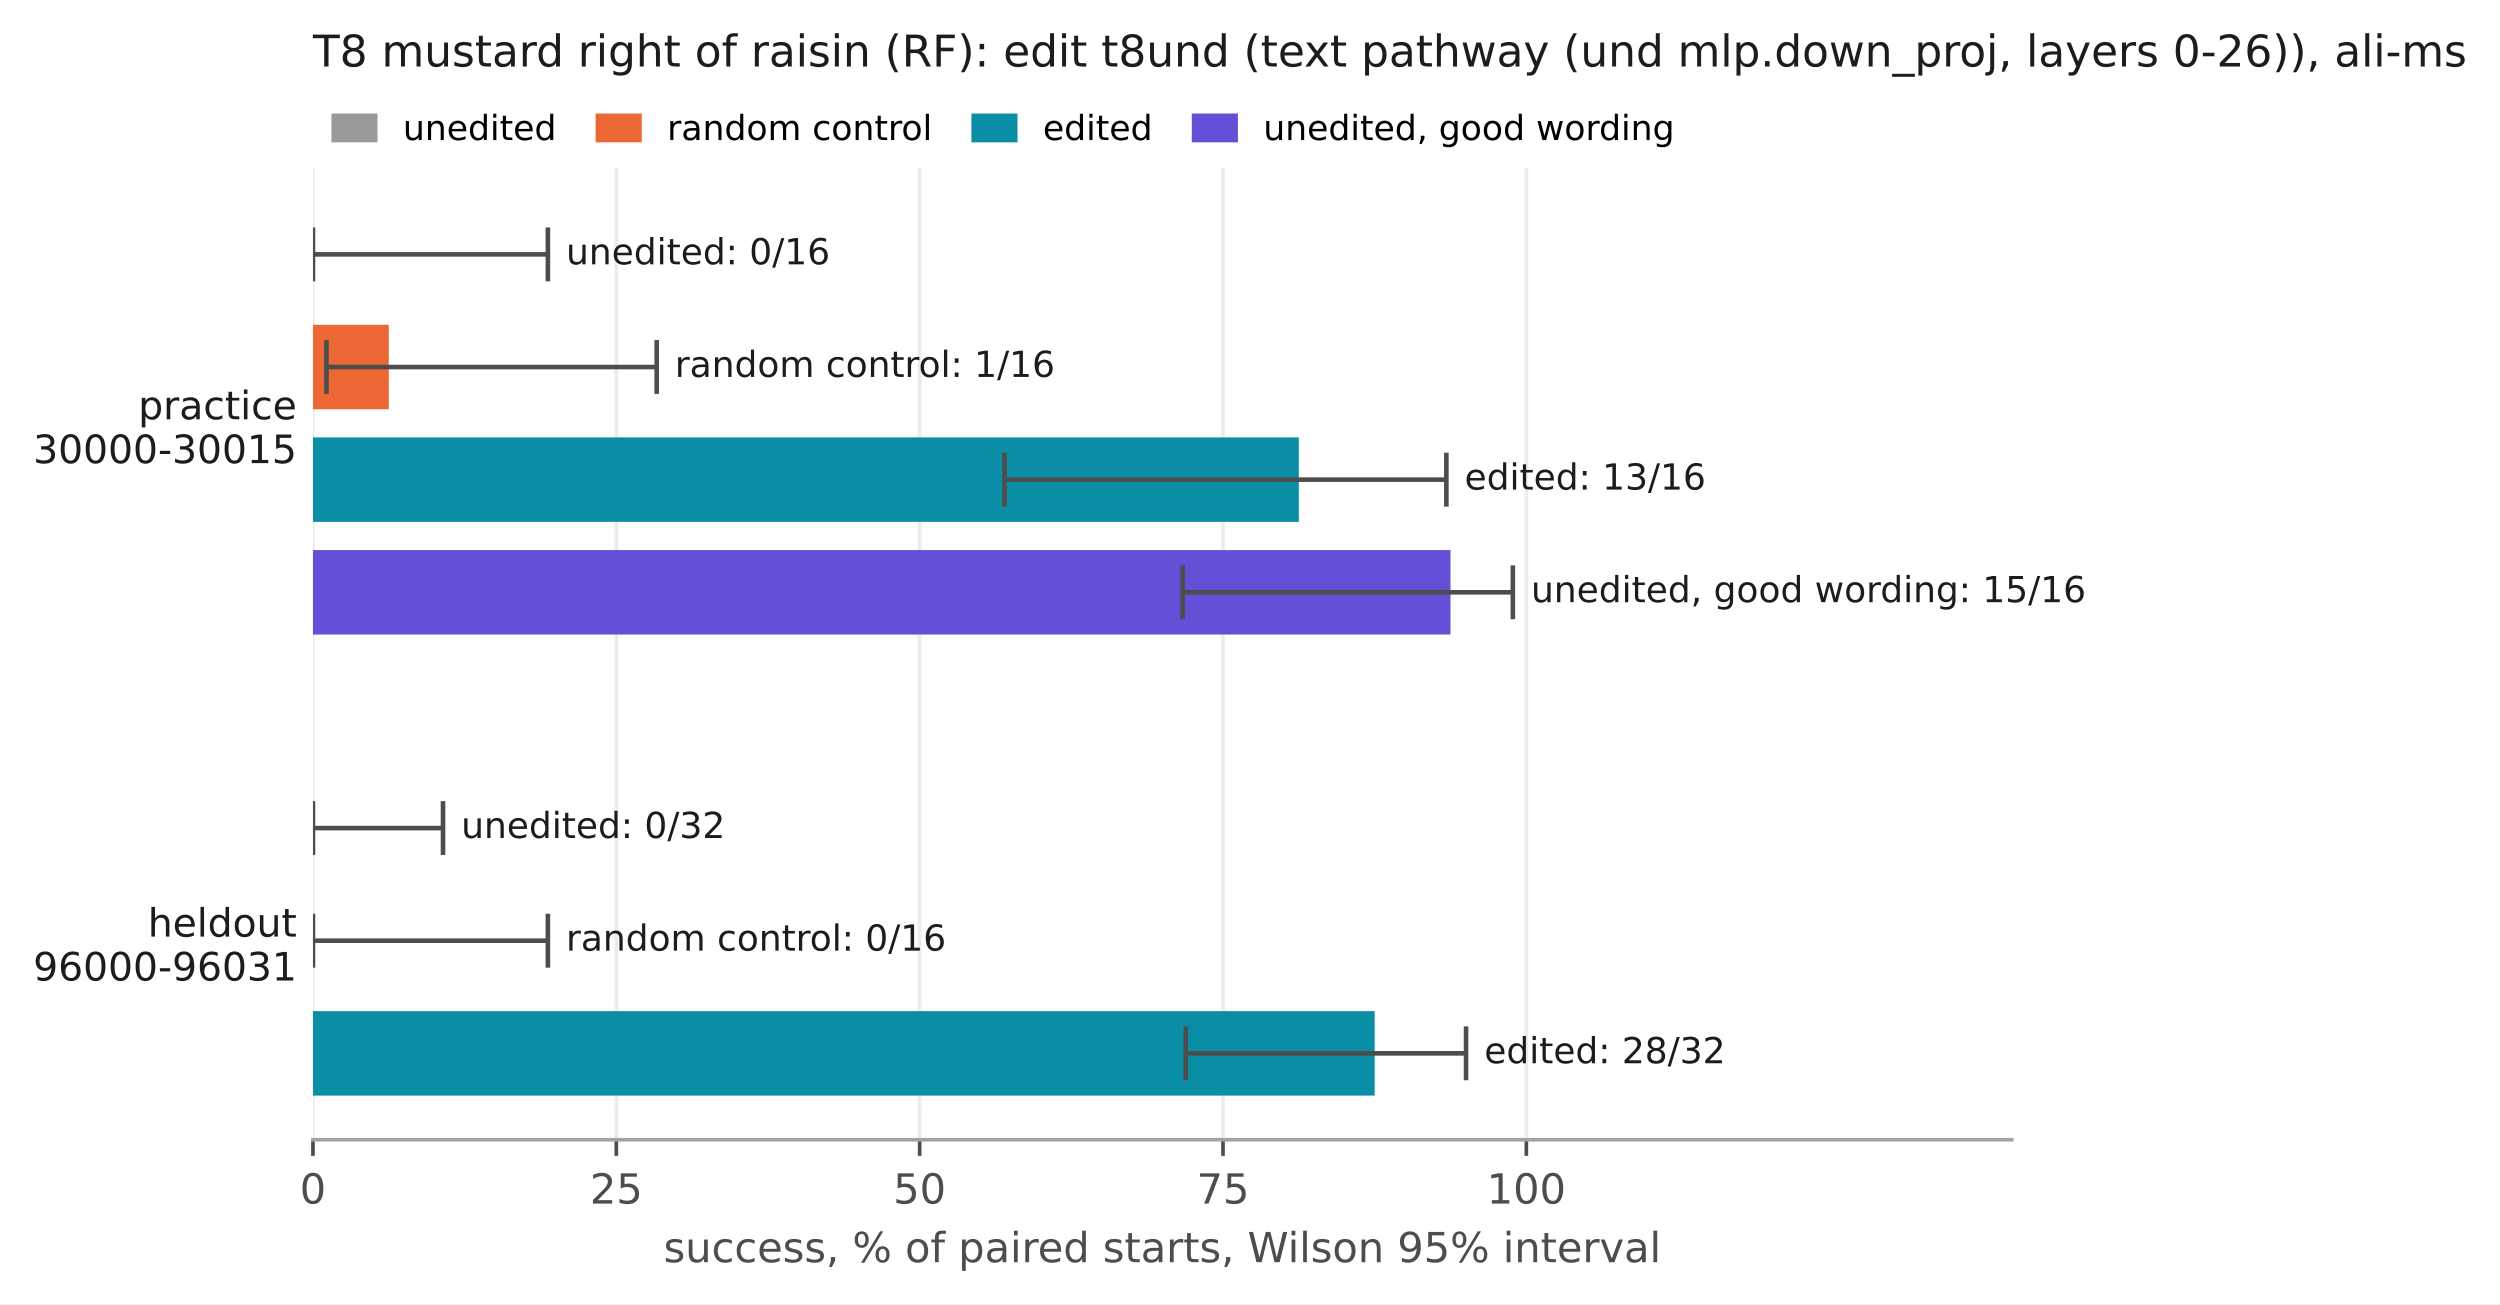
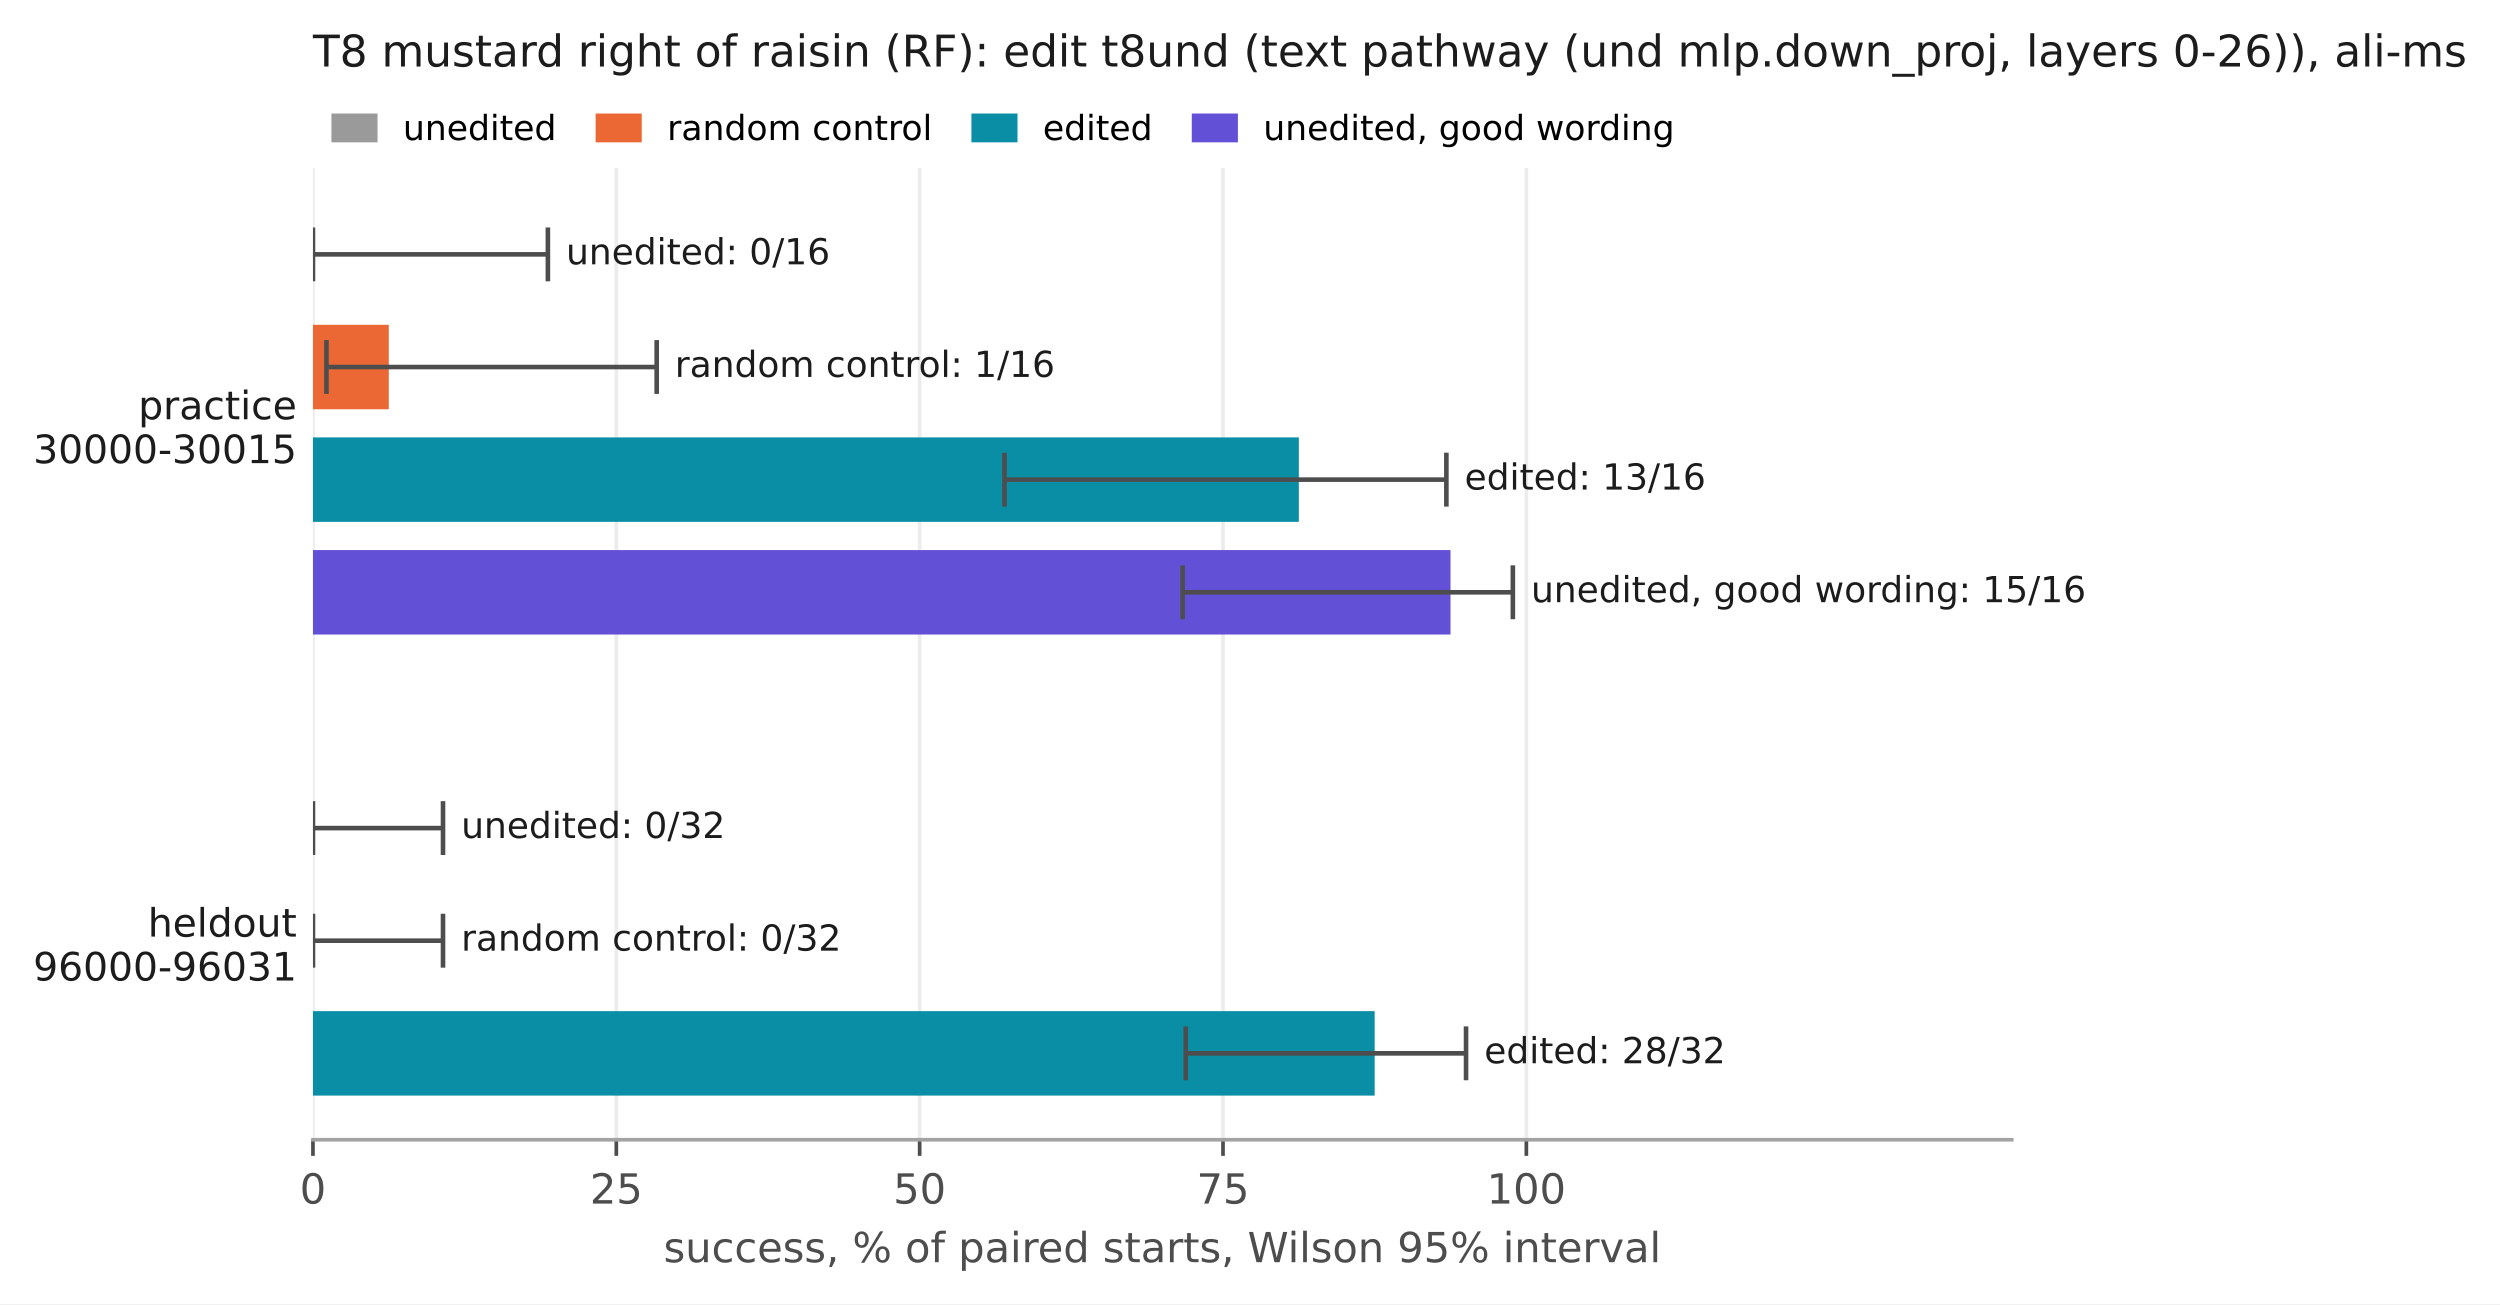
<svg xmlns="http://www.w3.org/2000/svg" xmlns:xlink="http://www.w3.org/1999/xlink" width="541.989pt" height="282.711pt" viewBox="0 0 541.989 282.711" version="1.1">
  <defs>
    <style type="text/css">*{stroke-linejoin: round; stroke-linecap: butt}</style>
  </defs>
  <g id="figure_1">
    <g id="patch_1">
      <path d="M 0 282.711  L 541.989 282.711  L 541.989 0  L 0 0  z " style="fill: #ffffff" />
    </g>
    <g id="axes_1">
      <g id="patch_2">
        <path d="M 67.848 247.091  L 436.128 247.091  L 436.128 36.419  L 67.848 36.419  z " style="fill: #ffffff" />
      </g>
      <g id="matplotlib.axis_1">
        <g id="xtick_1">
          <g id="line2d_1">
-             <path d="M 67.848 247.091  L 67.848 36.419  " clip-path="url(#pc5603b79bf)" style="fill: none; stroke: #ececec; stroke-width: 0.8; stroke-linecap: square" />
+             <path d="M 67.848 247.091  L 67.848 36.419  " clip-path="url(#p9b14d8eaab)" style="fill: none; stroke: #ececec; stroke-width: 0.8; stroke-linecap: square" />
          </g>
          <g id="line2d_2">
            <defs>
-               <path id="me83231e4d4" d="M 0 0  L 0 3.5  " style="stroke: #4d4d4d; stroke-width: 0.8" />
+               <path id="mf561258992" d="M 0 0  L 0 3.5  " style="stroke: #4d4d4d; stroke-width: 0.8" />
            </defs>
            <g>
-               <use xlink:href="#me83231e4d4" x="67.848" y="247.091" style="fill: #4d4d4d; stroke: #4d4d4d; stroke-width: 0.8" />
+               <use xlink:href="#mf561258992" x="67.848" y="247.091" style="fill: #4d4d4d; stroke: #4d4d4d; stroke-width: 0.8" />
            </g>
          </g>
          <g id="text_1">
            <text style="font-size: 9px; font-family: 'DejaVu Sans'; text-anchor: middle; fill: #4d4d4d" x="67.848" y="260.929" transform="rotate(-0 67.84789 260.9291)">0</text>
          </g>
        </g>
        <g id="xtick_2">
          <g id="line2d_3">
-             <path d="M 133.612 247.091  L 133.612 36.419  " clip-path="url(#pc5603b79bf)" style="fill: none; stroke: #ececec; stroke-width: 0.8; stroke-linecap: square" />
+             <path d="M 133.612 247.091  L 133.612 36.419  " clip-path="url(#p9b14d8eaab)" style="fill: none; stroke: #ececec; stroke-width: 0.8; stroke-linecap: square" />
          </g>
          <g id="line2d_4">
            <g>
-               <use xlink:href="#me83231e4d4" x="133.612" y="247.091" style="fill: #4d4d4d; stroke: #4d4d4d; stroke-width: 0.8" />
+               <use xlink:href="#mf561258992" x="133.612" y="247.091" style="fill: #4d4d4d; stroke: #4d4d4d; stroke-width: 0.8" />
            </g>
          </g>
          <g id="text_2">
            <text style="font-size: 9px; font-family: 'DejaVu Sans'; text-anchor: middle; fill: #4d4d4d" x="133.612" y="260.929" transform="rotate(-0 133.6122 260.9291)">25</text>
          </g>
        </g>
        <g id="xtick_3">
          <g id="line2d_5">
-             <path d="M 199.376 247.091  L 199.376 36.419  " clip-path="url(#pc5603b79bf)" style="fill: none; stroke: #ececec; stroke-width: 0.8; stroke-linecap: square" />
+             <path d="M 199.376 247.091  L 199.376 36.419  " clip-path="url(#p9b14d8eaab)" style="fill: none; stroke: #ececec; stroke-width: 0.8; stroke-linecap: square" />
          </g>
          <g id="line2d_6">
            <g>
-               <use xlink:href="#me83231e4d4" x="199.376" y="247.091" style="fill: #4d4d4d; stroke: #4d4d4d; stroke-width: 0.8" />
+               <use xlink:href="#mf561258992" x="199.376" y="247.091" style="fill: #4d4d4d; stroke: #4d4d4d; stroke-width: 0.8" />
            </g>
          </g>
          <g id="text_3">
            <text style="font-size: 9px; font-family: 'DejaVu Sans'; text-anchor: middle; fill: #4d4d4d" x="199.376" y="260.929" transform="rotate(-0 199.3765 260.9291)">50</text>
          </g>
        </g>
        <g id="xtick_4">
          <g id="line2d_7">
-             <path d="M 265.141 247.091  L 265.141 36.419  " clip-path="url(#pc5603b79bf)" style="fill: none; stroke: #ececec; stroke-width: 0.8; stroke-linecap: square" />
+             <path d="M 265.141 247.091  L 265.141 36.419  " clip-path="url(#p9b14d8eaab)" style="fill: none; stroke: #ececec; stroke-width: 0.8; stroke-linecap: square" />
          </g>
          <g id="line2d_8">
            <g>
-               <use xlink:href="#me83231e4d4" x="265.141" y="247.091" style="fill: #4d4d4d; stroke: #4d4d4d; stroke-width: 0.8" />
+               <use xlink:href="#mf561258992" x="265.141" y="247.091" style="fill: #4d4d4d; stroke: #4d4d4d; stroke-width: 0.8" />
            </g>
          </g>
          <g id="text_4">
            <text style="font-size: 9px; font-family: 'DejaVu Sans'; text-anchor: middle; fill: #4d4d4d" x="265.141" y="260.929" transform="rotate(-0 265.1407 260.9291)">75</text>
          </g>
        </g>
        <g id="xtick_5">
          <g id="line2d_9">
-             <path d="M 330.905 247.091  L 330.905 36.419  " clip-path="url(#pc5603b79bf)" style="fill: none; stroke: #ececec; stroke-width: 0.8; stroke-linecap: square" />
+             <path d="M 330.905 247.091  L 330.905 36.419  " clip-path="url(#p9b14d8eaab)" style="fill: none; stroke: #ececec; stroke-width: 0.8; stroke-linecap: square" />
          </g>
          <g id="line2d_10">
            <g>
-               <use xlink:href="#me83231e4d4" x="330.905" y="247.091" style="fill: #4d4d4d; stroke: #4d4d4d; stroke-width: 0.8" />
+               <use xlink:href="#mf561258992" x="330.905" y="247.091" style="fill: #4d4d4d; stroke: #4d4d4d; stroke-width: 0.8" />
            </g>
          </g>
          <g id="text_5">
            <text style="font-size: 9px; font-family: 'DejaVu Sans'; text-anchor: middle; fill: #4d4d4d" x="330.905" y="260.929" transform="rotate(-0 330.905 260.9291)">100</text>
          </g>
        </g>
        <g id="text_6">
          <text style="font-size: 9px; font-family: 'DejaVu Sans'; text-anchor: middle; fill: #4d4d4d" x="251.988" y="273.639" transform="rotate(-0 251.9879 273.6394)">success, % of paired starts, Wilson 95% interval</text>
        </g>
      </g>
      <g id="matplotlib.axis_2">
        <g id="ytick_1">
          <g id="line2d_11" />
          <g id="text_7">
            <text style="font-size: 8.5px; font-family: 'DejaVu Sans'; fill: #1c1c1c" transform="translate(32.0532 203.0574)">heldout</text>
            <text style="font-size: 8.5px; font-family: 'DejaVu Sans'; fill: #1c1c1c" transform="translate(7.2 212.5756)">96000-96031</text>
          </g>
        </g>
        <g id="ytick_2">
          <g id="line2d_12" />
          <g id="text_8">
            <text style="font-size: 8.5px; font-family: 'DejaVu Sans'; fill: #1c1c1c" transform="translate(29.97734 90.89232)">practice</text>
            <text style="font-size: 8.5px; font-family: 'DejaVu Sans'; fill: #1c1c1c" transform="translate(7.2 100.4105)">30000-30015</text>
          </g>
        </g>
      </g>
      <g id="patch_3">
-         <path d="M 67.848 237.515  L 298.023 237.515  L 298.023 219.202  L 67.848 219.202  z " clip-path="url(#pc5603b79bf)" style="fill: #0a8ea6" />
+         <path d="M 67.848 237.515  L 298.023 237.515  L 298.023 219.202  L 67.848 219.202  z " clip-path="url(#p9b14d8eaab)" style="fill: #0a8ea6" />
      </g>
      <g id="patch_4">
-         <path d="M 67.848 213.098  L 67.848 213.098  L 67.848 194.785  L 67.848 194.785  z " clip-path="url(#pc5603b79bf)" style="fill: #eb6834" />
+         <path d="M 67.848 213.098  L 67.848 213.098  L 67.848 194.785  L 67.848 194.785  z " clip-path="url(#p9b14d8eaab)" style="fill: #eb6834" />
      </g>
      <g id="patch_5">
-         <path d="M 67.848 188.681  L 67.848 188.681  L 67.848 170.368  L 67.848 170.368  z " clip-path="url(#pc5603b79bf)" style="fill: #9a9a9a" />
+         <path d="M 67.848 188.681  L 67.848 188.681  L 67.848 170.368  L 67.848 170.368  z " clip-path="url(#p9b14d8eaab)" style="fill: #9a9a9a" />
      </g>
      <g id="patch_6">
-         <path d="M 67.848 137.558  L 314.464 137.558  L 314.464 119.245  L 67.848 119.245  z " clip-path="url(#pc5603b79bf)" style="fill: #6250d6" />
+         <path d="M 67.848 137.558  L 314.464 137.558  L 314.464 119.245  L 67.848 119.245  z " clip-path="url(#p9b14d8eaab)" style="fill: #6250d6" />
      </g>
      <g id="patch_7">
-         <path d="M 67.848 113.141  L 281.582 113.141  L 281.582 94.828  L 67.848 94.828  z " clip-path="url(#pc5603b79bf)" style="fill: #0a8ea6" />
+         <path d="M 67.848 113.141  L 281.582 113.141  L 281.582 94.828  L 67.848 94.828  z " clip-path="url(#p9b14d8eaab)" style="fill: #0a8ea6" />
      </g>
      <g id="patch_8">
-         <path d="M 67.848 88.724  L 84.289 88.724  L 84.289 70.411  L 67.848 70.411  z " clip-path="url(#pc5603b79bf)" style="fill: #eb6834" />
+         <path d="M 67.848 88.724  L 84.289 88.724  L 84.289 70.411  L 67.848 70.411  z " clip-path="url(#p9b14d8eaab)" style="fill: #eb6834" />
      </g>
      <g id="patch_9">
-         <path d="M 67.848 64.307  L 67.848 64.307  L 67.848 45.995  L 67.848 45.995  z " clip-path="url(#pc5603b79bf)" style="fill: #9a9a9a" />
+         <path d="M 67.848 64.307  L 67.848 64.307  L 67.848 45.995  L 67.848 45.995  z " clip-path="url(#p9b14d8eaab)" style="fill: #9a9a9a" />
      </g>
      <g id="patch_10">
        <path d="M 67.848 247.091  L 436.128 247.091  " style="fill: none; stroke: #a3a3a3; stroke-width: 0.8; stroke-linejoin: miter; stroke-linecap: square" />
      </g>
      <g id="line2d_13">
-         <path d="M 257.069 228.358  L 317.831 228.358  " clip-path="url(#pc5603b79bf)" style="fill: none; stroke: #4d4d4d" />
+         <path d="M 257.069 228.358  L 317.831 228.358  " clip-path="url(#p9b14d8eaab)" style="fill: none; stroke: #4d4d4d" />
      </g>
      <g id="line2d_14">
-         <path d="M 257.069 233.699  L 257.069 223.017  " clip-path="url(#pc5603b79bf)" style="fill: none; stroke: #4d4d4d; stroke-linecap: square" />
+         <path d="M 257.069 233.699  L 257.069 223.017  " clip-path="url(#p9b14d8eaab)" style="fill: none; stroke: #4d4d4d; stroke-linecap: square" />
      </g>
      <g id="line2d_15">
-         <path d="M 317.831 233.699  L 317.831 223.017  " clip-path="url(#pc5603b79bf)" style="fill: none; stroke: #4d4d4d; stroke-linecap: square" />
+         <path d="M 317.831 233.699  L 317.831 223.017  " clip-path="url(#p9b14d8eaab)" style="fill: none; stroke: #4d4d4d; stroke-linecap: square" />
      </g>
      <g id="text_9">
        <text style="font-size: 7.8px; font-family: 'DejaVu Sans'; text-anchor: start; fill: #1c1c1c" x="321.777" y="230.51" transform="rotate(-0 321.7766 230.5105)">edited: 28/32</text>
      </g>
      <g id="line2d_16">
-         <path d="M 67.848 203.941  L 118.778 203.941  " clip-path="url(#pc5603b79bf)" style="fill: none; stroke: #4d4d4d" />
+         <path d="M 67.848 203.941  L 96.042 203.941  " clip-path="url(#p9b14d8eaab)" style="fill: none; stroke: #4d4d4d" />
      </g>
      <g id="line2d_17">
-         <path d="M 67.848 209.282  L 67.848 198.6  " clip-path="url(#pc5603b79bf)" style="fill: none; stroke: #4d4d4d; stroke-linecap: square" />
+         <path d="M 67.848 209.282  L 67.848 198.6  " clip-path="url(#p9b14d8eaab)" style="fill: none; stroke: #4d4d4d; stroke-linecap: square" />
      </g>
      <g id="line2d_18">
-         <path d="M 118.778 209.282  L 118.778 198.6  " clip-path="url(#pc5603b79bf)" style="fill: none; stroke: #4d4d4d; stroke-linecap: square" />
+         <path d="M 96.042 209.282  L 96.042 198.6  " clip-path="url(#p9b14d8eaab)" style="fill: none; stroke: #4d4d4d; stroke-linecap: square" />
      </g>
      <g id="text_10">
-         <text style="font-size: 7.8px; font-family: 'DejaVu Sans'; text-anchor: start; fill: #1c1c1c" x="122.724" y="206.094" transform="rotate(-0 122.7236 206.0936)">random control: 0/16</text>
+         <text style="font-size: 7.8px; font-family: 'DejaVu Sans'; text-anchor: start; fill: #1c1c1c" x="99.988" y="206.094" transform="rotate(-0 99.988 206.0936)">random control: 0/32</text>
      </g>
      <g id="line2d_19">
-         <path d="M 67.848 179.524  L 96.042 179.524  " clip-path="url(#pc5603b79bf)" style="fill: none; stroke: #4d4d4d" />
+         <path d="M 67.848 179.524  L 96.042 179.524  " clip-path="url(#p9b14d8eaab)" style="fill: none; stroke: #4d4d4d" />
      </g>
      <g id="line2d_20">
-         <path d="M 67.848 184.866  L 67.848 174.183  " clip-path="url(#pc5603b79bf)" style="fill: none; stroke: #4d4d4d; stroke-linecap: square" />
+         <path d="M 67.848 184.866  L 67.848 174.183  " clip-path="url(#p9b14d8eaab)" style="fill: none; stroke: #4d4d4d; stroke-linecap: square" />
      </g>
      <g id="line2d_21">
-         <path d="M 96.042 184.866  L 96.042 174.183  " clip-path="url(#pc5603b79bf)" style="fill: none; stroke: #4d4d4d; stroke-linecap: square" />
+         <path d="M 96.042 184.866  L 96.042 174.183  " clip-path="url(#p9b14d8eaab)" style="fill: none; stroke: #4d4d4d; stroke-linecap: square" />
      </g>
      <g id="text_11">
        <text style="font-size: 7.8px; font-family: 'DejaVu Sans'; text-anchor: start; fill: #1c1c1c" x="99.988" y="181.677" transform="rotate(-0 99.988 181.6767)">unedited: 0/32</text>
      </g>
      <g id="line2d_22">
-         <path d="M 256.384 128.402  L 327.98 128.402  " clip-path="url(#pc5603b79bf)" style="fill: none; stroke: #4d4d4d" />
+         <path d="M 256.384 128.402  L 327.98 128.402  " clip-path="url(#p9b14d8eaab)" style="fill: none; stroke: #4d4d4d" />
      </g>
      <g id="line2d_23">
-         <path d="M 256.384 133.743  L 256.384 123.06  " clip-path="url(#pc5603b79bf)" style="fill: none; stroke: #4d4d4d; stroke-linecap: square" />
+         <path d="M 256.384 133.743  L 256.384 123.06  " clip-path="url(#p9b14d8eaab)" style="fill: none; stroke: #4d4d4d; stroke-linecap: square" />
      </g>
      <g id="line2d_24">
-         <path d="M 327.98 133.743  L 327.98 123.06  " clip-path="url(#pc5603b79bf)" style="fill: none; stroke: #4d4d4d; stroke-linecap: square" />
+         <path d="M 327.98 133.743  L 327.98 123.06  " clip-path="url(#p9b14d8eaab)" style="fill: none; stroke: #4d4d4d; stroke-linecap: square" />
      </g>
      <g id="text_12">
        <text style="font-size: 7.8px; font-family: 'DejaVu Sans'; text-anchor: start; fill: #1c1c1c" x="331.926" y="130.554" transform="rotate(-0 331.9259 130.5538)">unedited, good wording: 15/16</text>
      </g>
      <g id="line2d_25">
-         <path d="M 217.767 103.985  L 313.565 103.985  " clip-path="url(#pc5603b79bf)" style="fill: none; stroke: #4d4d4d" />
+         <path d="M 217.767 103.985  L 313.565 103.985  " clip-path="url(#p9b14d8eaab)" style="fill: none; stroke: #4d4d4d" />
      </g>
      <g id="line2d_26">
-         <path d="M 217.767 109.326  L 217.767 98.643  " clip-path="url(#pc5603b79bf)" style="fill: none; stroke: #4d4d4d; stroke-linecap: square" />
+         <path d="M 217.767 109.326  L 217.767 98.643  " clip-path="url(#p9b14d8eaab)" style="fill: none; stroke: #4d4d4d; stroke-linecap: square" />
      </g>
      <g id="line2d_27">
-         <path d="M 313.565 109.326  L 313.565 98.643  " clip-path="url(#pc5603b79bf)" style="fill: none; stroke: #4d4d4d; stroke-linecap: square" />
+         <path d="M 313.565 109.326  L 313.565 98.643  " clip-path="url(#p9b14d8eaab)" style="fill: none; stroke: #4d4d4d; stroke-linecap: square" />
      </g>
      <g id="text_13">
        <text style="font-size: 7.8px; font-family: 'DejaVu Sans'; text-anchor: start; fill: #1c1c1c" x="317.511" y="106.137" transform="rotate(-0 317.5112 106.1369)">edited: 13/16</text>
      </g>
      <g id="line2d_28">
-         <path d="M 70.773 79.568  L 142.369 79.568  " clip-path="url(#pc5603b79bf)" style="fill: none; stroke: #4d4d4d" />
+         <path d="M 70.773 79.568  L 142.369 79.568  " clip-path="url(#p9b14d8eaab)" style="fill: none; stroke: #4d4d4d" />
      </g>
      <g id="line2d_29">
-         <path d="M 70.773 84.909  L 70.773 74.227  " clip-path="url(#pc5603b79bf)" style="fill: none; stroke: #4d4d4d; stroke-linecap: square" />
+         <path d="M 70.773 84.909  L 70.773 74.227  " clip-path="url(#p9b14d8eaab)" style="fill: none; stroke: #4d4d4d; stroke-linecap: square" />
      </g>
      <g id="line2d_30">
-         <path d="M 142.369 84.909  L 142.369 74.227  " clip-path="url(#pc5603b79bf)" style="fill: none; stroke: #4d4d4d; stroke-linecap: square" />
+         <path d="M 142.369 84.909  L 142.369 74.227  " clip-path="url(#p9b14d8eaab)" style="fill: none; stroke: #4d4d4d; stroke-linecap: square" />
      </g>
      <g id="text_14">
        <text style="font-size: 7.8px; font-family: 'DejaVu Sans'; text-anchor: start; fill: #1c1c1c" x="146.315" y="81.72" transform="rotate(-0 146.3145 81.72006)">random control: 1/16</text>
      </g>
      <g id="line2d_31">
-         <path d="M 67.848 55.151  L 118.778 55.151  " clip-path="url(#pc5603b79bf)" style="fill: none; stroke: #4d4d4d" />
+         <path d="M 67.848 55.151  L 118.778 55.151  " clip-path="url(#p9b14d8eaab)" style="fill: none; stroke: #4d4d4d" />
      </g>
      <g id="line2d_32">
-         <path d="M 67.848 60.492  L 67.848 49.81  " clip-path="url(#pc5603b79bf)" style="fill: none; stroke: #4d4d4d; stroke-linecap: square" />
+         <path d="M 67.848 60.492  L 67.848 49.81  " clip-path="url(#p9b14d8eaab)" style="fill: none; stroke: #4d4d4d; stroke-linecap: square" />
      </g>
      <g id="line2d_33">
-         <path d="M 118.778 60.492  L 118.778 49.81  " clip-path="url(#pc5603b79bf)" style="fill: none; stroke: #4d4d4d; stroke-linecap: square" />
+         <path d="M 118.778 60.492  L 118.778 49.81  " clip-path="url(#p9b14d8eaab)" style="fill: none; stroke: #4d4d4d; stroke-linecap: square" />
      </g>
      <g id="text_15">
        <text style="font-size: 7.8px; font-family: 'DejaVu Sans'; text-anchor: start; fill: #1c1c1c" x="122.724" y="57.303" transform="rotate(-0 122.7236 57.30316)">unedited: 0/16</text>
      </g>
      <g id="text_16">
        <text style="font-size: 9.5px; font-family: 'DejaVu Sans'; text-anchor: start; fill: #1c1c1c" x="67.848" y="14.419" transform="rotate(-0 67.84789 14.41852)">T8 mustard right of raisin (RF): edit t8und (text pathway (und mlp.down_proj, layers 0-26)), ali-ms</text>
      </g>
      <g id="legend_1">
        <g id="patch_11">
          <path d="M 72.348 30.359  L 81.348 30.359  L 81.348 25.109  L 72.348 25.109  z " style="fill: #9a9a9a; stroke: #9a9a9a; stroke-linejoin: miter" />
        </g>
        <g id="text_17">
          <text style="font-size: 7.5px; font-family: 'DejaVu Sans'; text-anchor: start" x="87.348" y="30.359" transform="rotate(-0 87.34789 30.35875)">unedited</text>
        </g>
        <g id="patch_12">
          <path d="M 129.63 30.359  L 138.63 30.359  L 138.63 25.109  L 129.63 25.109  z " style="fill: #eb6834; stroke: #eb6834; stroke-linejoin: miter" />
        </g>
        <g id="text_18">
          <text style="font-size: 7.5px; font-family: 'DejaVu Sans'; text-anchor: start" x="144.63" y="30.359" transform="rotate(-0 144.6303 30.35875)">random control</text>
        </g>
        <g id="patch_13">
          <path d="M 211.096 30.359  L 220.096 30.359  L 220.096 25.109  L 211.096 25.109  z " style="fill: #0a8ea6; stroke: #0a8ea6; stroke-linejoin: miter" />
        </g>
        <g id="text_19">
          <text style="font-size: 7.5px; font-family: 'DejaVu Sans'; text-anchor: start" x="226.096" y="30.359" transform="rotate(-0 226.0955 30.35875)">edited</text>
        </g>
        <g id="patch_14">
          <path d="M 258.872 30.359  L 267.872 30.359  L 267.872 25.109  L 258.872 25.109  z " style="fill: #6250d6; stroke: #6250d6; stroke-linejoin: miter" />
        </g>
        <g id="text_20">
          <text style="font-size: 7.5px; font-family: 'DejaVu Sans'; text-anchor: start" x="273.872" y="30.359" transform="rotate(-0 273.8717 30.35875)">unedited, good wording</text>
        </g>
      </g>
    </g>
  </g>
  <defs>
-     <clipPath id="pc5603b79bf">
+     <clipPath id="p9b14d8eaab">
      <rect x="67.848" y="36.419" width="368.28" height="210.672" />
    </clipPath>
  </defs>
</svg>
